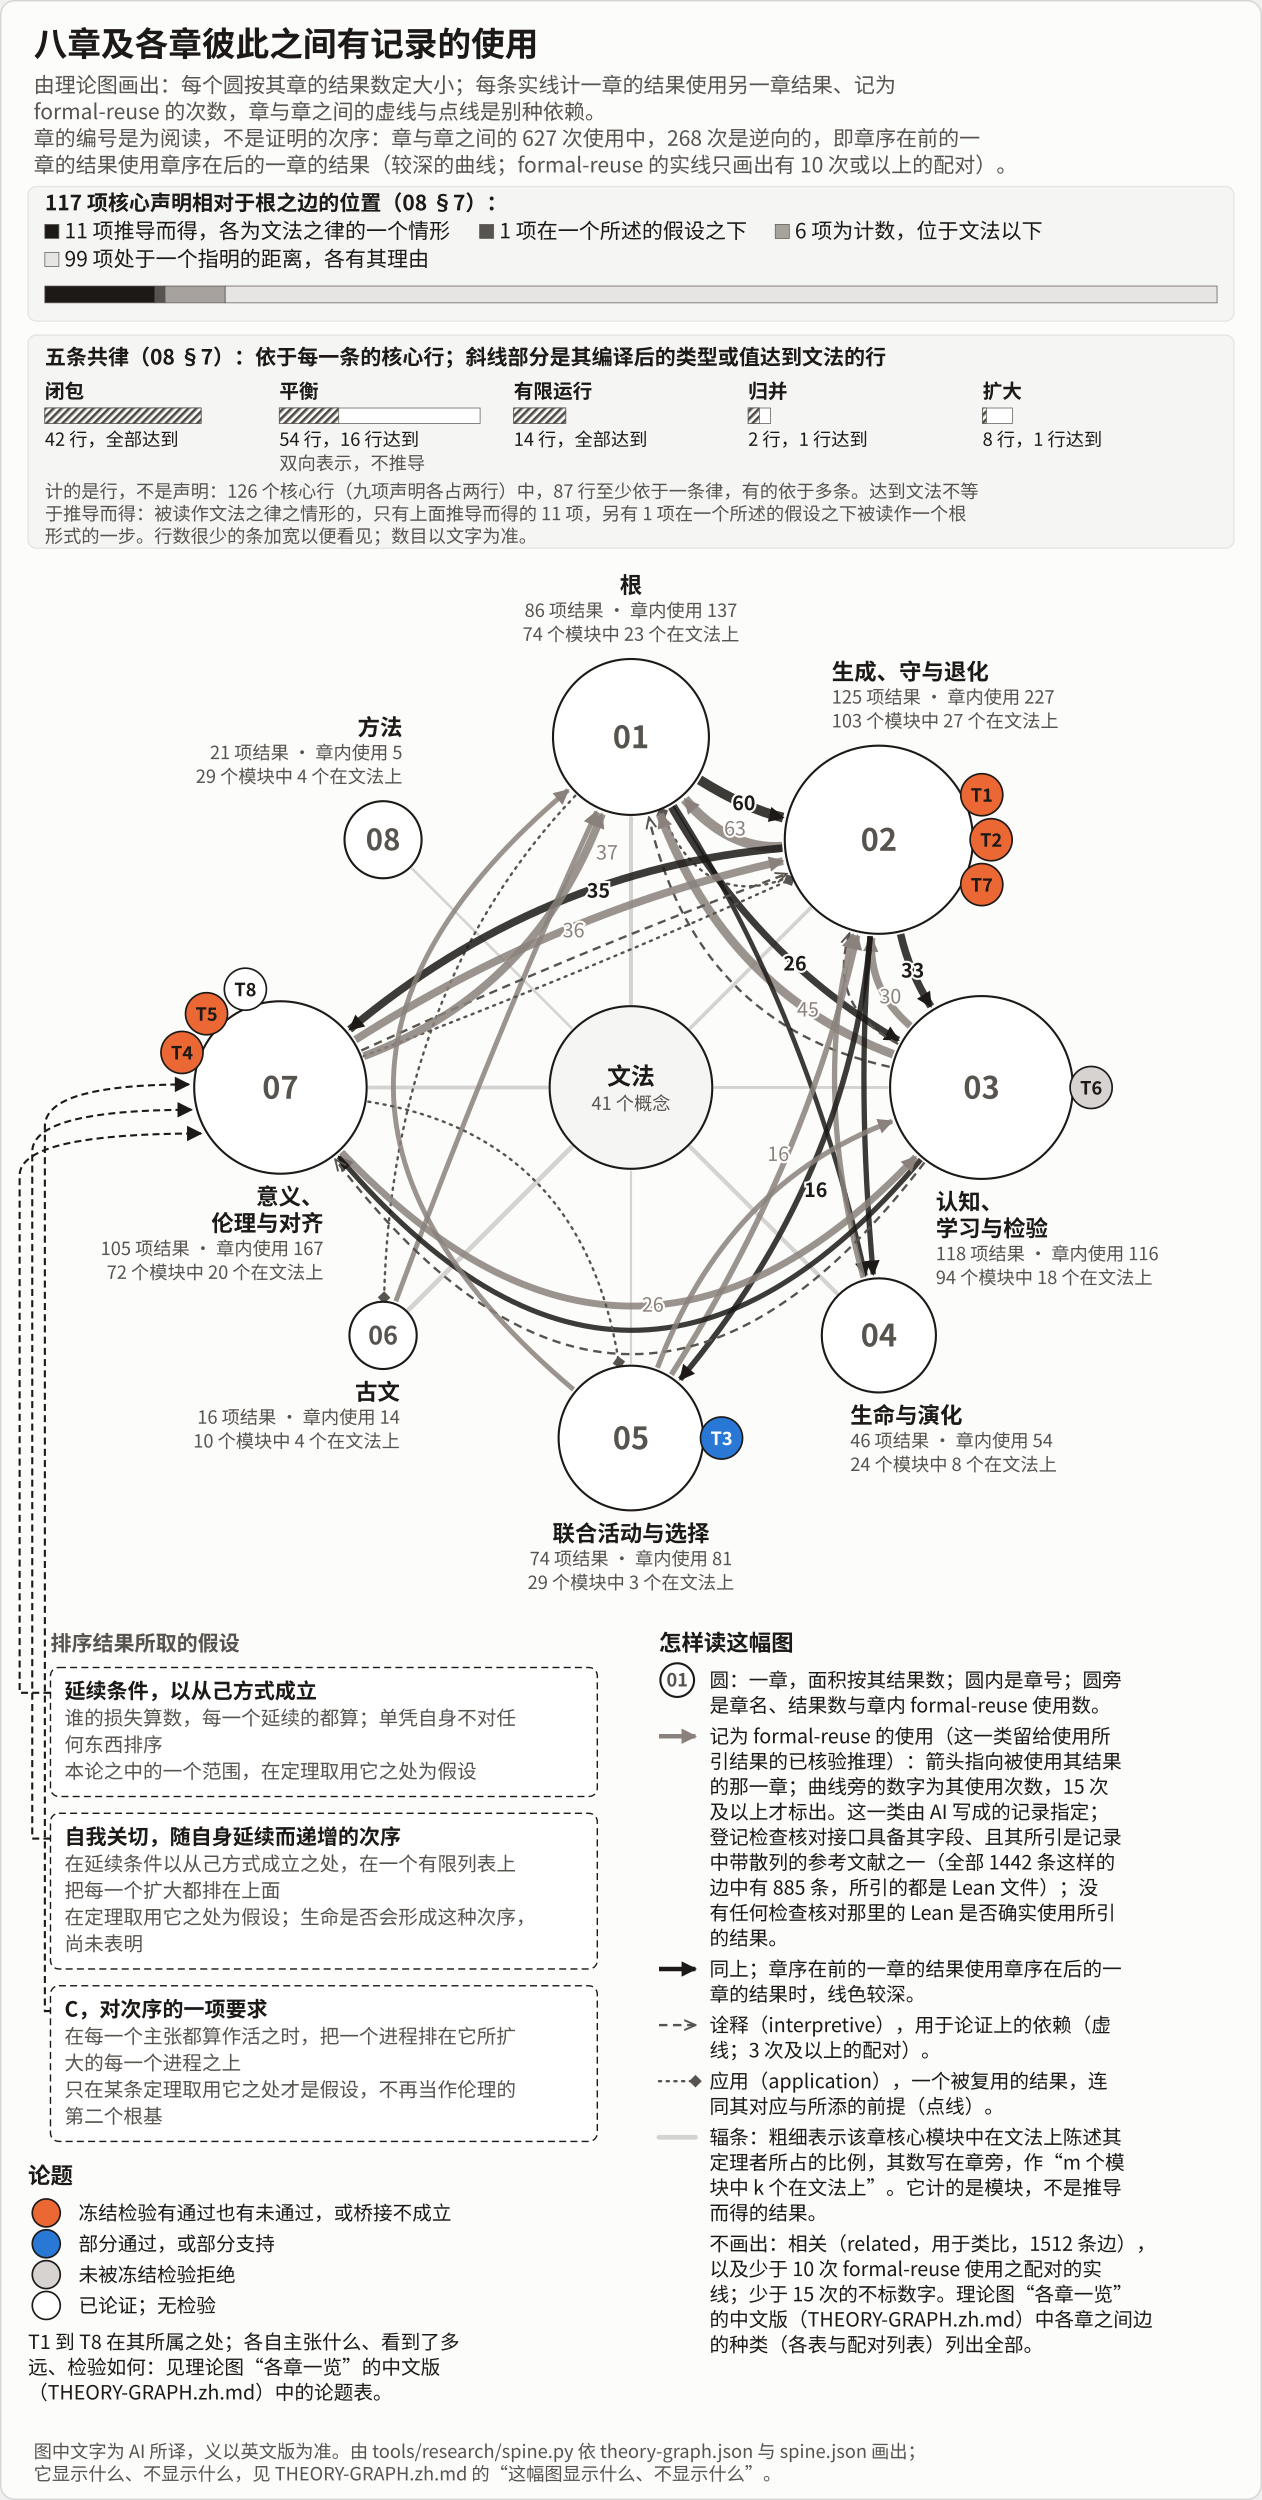
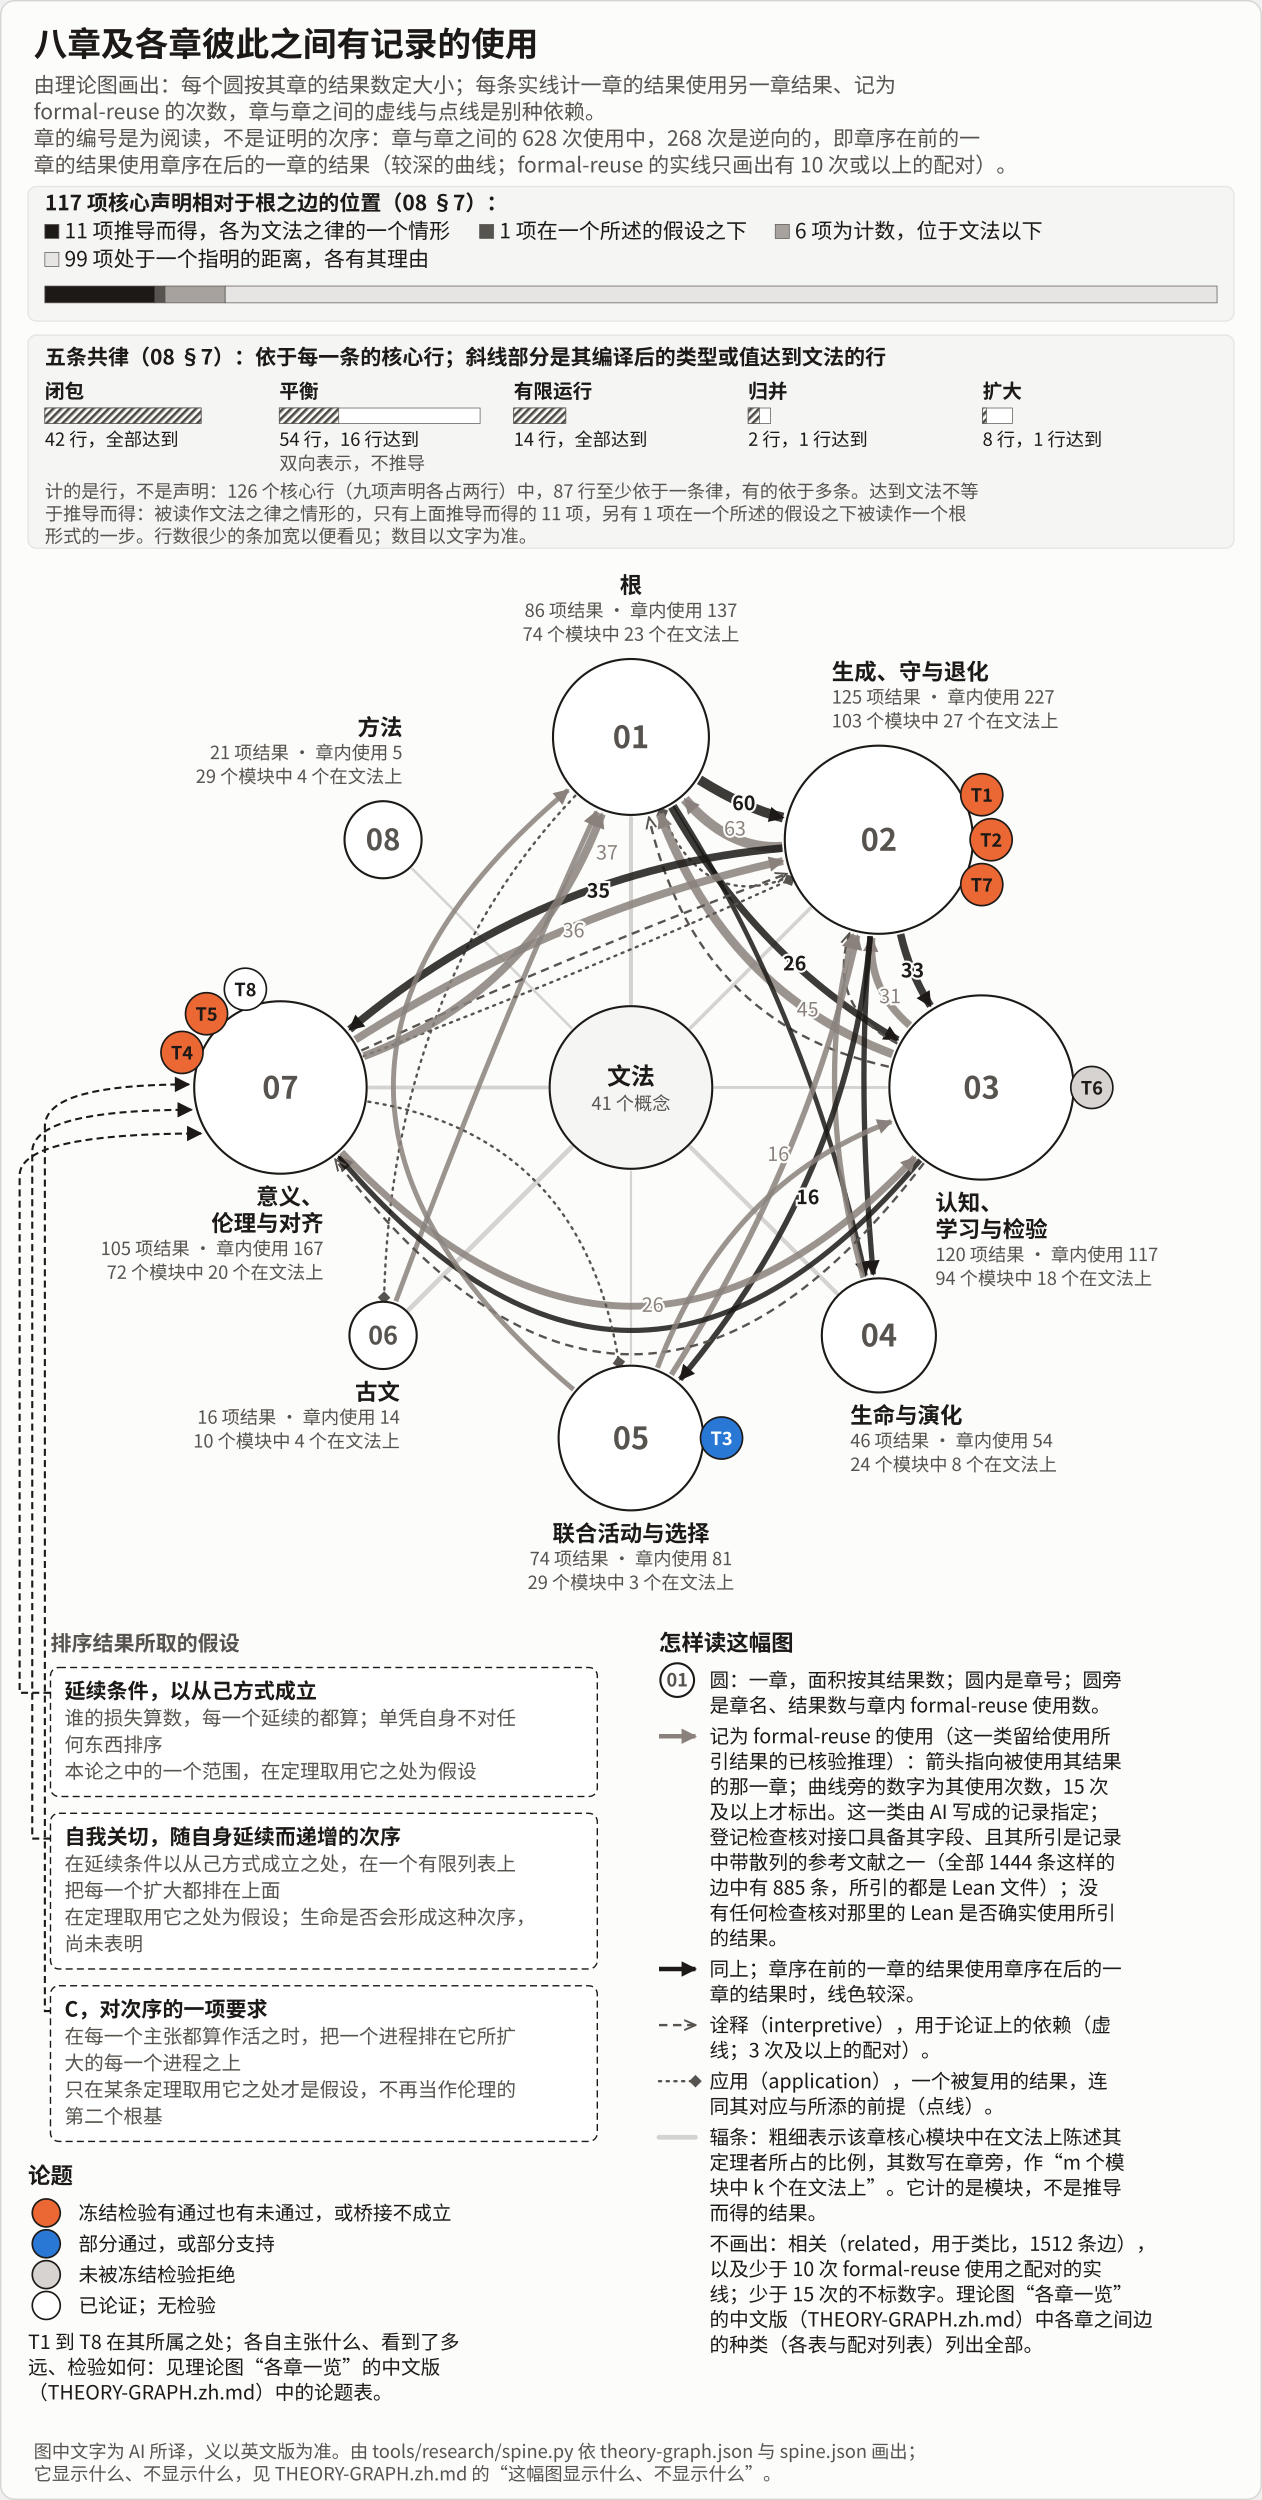
<svg xmlns="http://www.w3.org/2000/svg" viewBox="0 0 900 1783" width="900" height="1783" role="img" aria-labelledby="spine-title spine-desc" font-family="'PingFang SC', 'Hiragino Sans GB', 'Noto Sans CJK SC', 'Microsoft YaHei', sans-serif">
  <defs>
    <marker id="fwd" viewBox="0 0 10 10" refX="9" refY="5" markerWidth="11" markerHeight="11" markerUnits="userSpaceOnUse" orient="auto">
      <path d="M0,0 L10,5 L0,10 z" fill="#8a817c" />
    </marker>
    <marker id="back" viewBox="0 0 10 10" refX="9" refY="5" markerWidth="11" markerHeight="11" markerUnits="userSpaceOnUse" orient="auto">
      <path d="M0,0 L10,5 L0,10 z" fill="#1c1917" />
    </marker>
    <marker id="thin" viewBox="0 0 10 10" refX="9" refY="5" markerWidth="9" markerHeight="9" markerUnits="userSpaceOnUse" orient="auto">
      <path d="M0,1 L9,5 L0,9" fill="none" stroke="#57534e" stroke-width="1.5" />
    </marker>
    <marker id="diamond" viewBox="0 0 10 10" refX="5" refY="5" markerWidth="9" markerHeight="9" markerUnits="userSpaceOnUse" orient="auto">
      <path d="M5,0 L10,5 L5,10 L0,5 z" fill="#57534e" />
    </marker>
    <pattern id="reach" width="4" height="4" patternUnits="userSpaceOnUse" patternTransform="rotate(45)">
      <rect width="4" height="4" fill="#ffffff" />
      <rect width="2" height="4" fill="#57534e" />
    </pattern>
  </defs>
  <rect x="0.5" y="0.5" width="899" height="1782" rx="10" fill="#fcfcfb" stroke="#d6d3d1" />
  <text x="24" y="40" font-size="24" font-weight="bold" text-anchor="start" fill="#1c1917">八章及各章彼此之间有记录的使用</text>
  <text x="24" y="66" font-size="15" text-anchor="start" fill="#57534e">由理论图画出：每个圆按其章的结果数定大小；每条实线计一章的结果使用另一章结果、记为</text>
  <text x="24" y="85" font-size="15" text-anchor="start" fill="#57534e">formal-reuse 的次数，章与章之间的虚线与点线是别种依赖。</text>
-   <text x="24" y="104" font-size="15" text-anchor="start" fill="#57534e">章的编号是为阅读，不是证明的次序：章与章之间的 627 次使用中，268 次是逆向的，即章序在前的一</text>
+   <text x="24" y="104" font-size="15" text-anchor="start" fill="#57534e">章的编号是为阅读，不是证明的次序：章与章之间的 628 次使用中，268 次是逆向的，即章序在前的一</text>
  <text x="24" y="123" font-size="15" text-anchor="start" fill="#57534e">章的结果使用章序在后的一章的结果（较深的曲线；formal-reuse 的实线只画出有 10 次或以上的配对）。</text>
  <rect x="20" y="133" width="860" height="96" rx="6" fill="#f5f5f4" stroke="#e7e5e4" />
  <text x="32" y="150" font-size="15" font-weight="bold" text-anchor="start" fill="#1c1917">117 项核心声明相对于根之边的位置（08 §7）：</text>
  <rect x="32" y="160" width="10" height="10" fill="#1c1917" stroke="#57534e" stroke-width="0.5" />
  <text x="46" y="170" font-size="15" text-anchor="start" fill="#1c1917">11 项推导而得，各为文法之律的一个情形</text>
  <rect x="342.1" y="160" width="10" height="10" fill="#57534e" stroke="#57534e" stroke-width="0.5" />
  <text x="356.1" y="170" font-size="15" text-anchor="start" fill="#1c1917">1 项在一个所述的假设之下</text>
  <rect x="552.9" y="160" width="10" height="10" fill="#a8a29e" stroke="#57534e" stroke-width="0.5" />
  <text x="566.9" y="170" font-size="15" text-anchor="start" fill="#1c1917">6 项为计数，位于文法以下</text>
  <rect x="32" y="180" width="10" height="10" fill="#e7e5e4" stroke="#57534e" stroke-width="0.5" />
  <text x="46" y="190" font-size="15" text-anchor="start" fill="#1c1917">99 项处于一个指明的距离，各有其理由</text>
  <rect x="32" y="204" width="78.6" height="12" fill="#1c1917" stroke="#57534e" stroke-width="0.5" />
  <rect x="110.6" y="204" width="7.1" height="12" fill="#57534e" stroke="#57534e" stroke-width="0.5" />
  <rect x="117.7" y="204" width="42.9" height="12" fill="#a8a29e" stroke="#57534e" stroke-width="0.5" />
  <rect x="160.6" y="204" width="707.4" height="12" fill="#e7e5e4" stroke="#57534e" stroke-width="0.5" />
  <rect x="20" y="239" width="860" height="152" rx="6" fill="#f5f5f4" stroke="#e7e5e4" />
  <text x="32" y="260" font-size="15" font-weight="bold" text-anchor="start" fill="#1c1917">五条共律（08 §7）：依于每一条的核心行；斜线部分是其编译后的类型或值达到文法的行</text>
  <text x="32" y="284" font-size="14" font-weight="bold" text-anchor="start" fill="#1c1917">闭包</text>
  <rect x="32" y="291" width="111.4" height="11" fill="#ffffff" stroke="#57534e" stroke-width="0.5" />
  <rect x="32" y="291" width="111.4" height="11" fill="url(#reach)" stroke="#57534e" stroke-width="0.5" />
  <text x="32" y="318" font-size="13" text-anchor="start" fill="#1c1917">42 行，全部达到</text>
  <text x="199.2" y="284" font-size="14" font-weight="bold" text-anchor="start" fill="#1c1917">平衡</text>
  <rect x="199.2" y="291" width="143.2" height="11" fill="#ffffff" stroke="#57534e" stroke-width="0.5" />
  <rect x="199.2" y="291" width="42.4" height="11" fill="url(#reach)" stroke="#57534e" stroke-width="0.5" />
  <text x="199.2" y="318" font-size="13" text-anchor="start" fill="#1c1917">54 行，16 行达到</text>
  <text x="199.2" y="335" font-size="13" text-anchor="start" fill="#57534e">双向表示，不推导</text>
  <text x="366.4" y="284" font-size="14" font-weight="bold" text-anchor="start" fill="#1c1917">有限运行</text>
  <rect x="366.4" y="291" width="37.1" height="11" fill="#ffffff" stroke="#57534e" stroke-width="0.5" />
  <rect x="366.4" y="291" width="37.1" height="11" fill="url(#reach)" stroke="#57534e" stroke-width="0.5" />
  <text x="366.4" y="318" font-size="13" text-anchor="start" fill="#1c1917">14 行，全部达到</text>
  <text x="533.6" y="284" font-size="14" font-weight="bold" text-anchor="start" fill="#1c1917">归并</text>
  <rect x="533.6" y="291" width="16" height="11" fill="#ffffff" stroke="#57534e" stroke-width="0.5" />
  <rect x="533.6" y="291" width="8" height="11" fill="url(#reach)" stroke="#57534e" stroke-width="0.5" />
  <text x="533.6" y="318" font-size="13" text-anchor="start" fill="#1c1917">2 行，1 行达到</text>
  <text x="700.8" y="284" font-size="14" font-weight="bold" text-anchor="start" fill="#1c1917">扩大</text>
  <rect x="700.8" y="291" width="21.2" height="11" fill="#ffffff" stroke="#57534e" stroke-width="0.5" />
  <rect x="700.8" y="291" width="2.7" height="11" fill="url(#reach)" stroke="#57534e" stroke-width="0.5" />
  <text x="700.8" y="318" font-size="13" text-anchor="start" fill="#1c1917">8 行，1 行达到</text>
  <text x="32" y="355" font-size="13" text-anchor="start" fill="#57534e">计的是行，不是声明：126 个核心行（九项声明各占两行）中，87 行至少依于一条律，有的依于多条。达到文法不等</text>
  <text x="32" y="371" font-size="13" text-anchor="start" fill="#57534e">于推导而得：被读作文法之律之情形的，只有上面推导而得的 11 项，另有 1 项在一个所述的假设之下被读作一个根</text>
  <text x="32" y="387" font-size="13" text-anchor="start" fill="#57534e">形式的一步。行数很少的条加宽以便看见；数目以文字为准。</text>
  <line x1="450" y1="583.3" x2="450" y2="715.6" stroke="#a8a29e" stroke-opacity="0.45" stroke-width="2.9" stroke-linecap="round" />
  <line x1="577.9" y1="647.7" x2="492.4" y2="733.2" stroke="#a8a29e" stroke-opacity="0.45" stroke-width="2.6" stroke-linecap="round" />
-   <line x1="632.8" y1="775.6" x2="510" y2="775.6" stroke="#a8a29e" stroke-opacity="0.45" stroke-width="2.1" stroke-linecap="round" />
+   <line x1="632.3" y1="775.6" x2="510" y2="775.6" stroke="#a8a29e" stroke-opacity="0.45" stroke-width="2.1" stroke-linecap="round" />
  <line x1="596.6" y1="922.2" x2="492.4" y2="818.1" stroke="#a8a29e" stroke-opacity="0.45" stroke-width="3" stroke-linecap="round" />
  <line x1="450" y1="972" x2="450" y2="835.6" stroke="#a8a29e" stroke-opacity="0.45" stroke-width="1.6" stroke-linecap="round" />
  <line x1="291.6" y1="934" x2="407.6" y2="818.1" stroke="#a8a29e" stroke-opacity="0.45" stroke-width="3.4" stroke-linecap="round" />
  <line x1="263.5" y1="775.6" x2="390" y2="775.6" stroke="#a8a29e" stroke-opacity="0.45" stroke-width="2.7" stroke-linecap="round" />
  <line x1="294.1" y1="619.7" x2="407.6" y2="733.2" stroke="#a8a29e" stroke-opacity="0.45" stroke-width="1.8" stroke-linecap="round" />
  <circle cx="450" cy="775.6" r="58" fill="#f5f5f4" stroke="#1c1917" stroke-width="1.5" />
  <text x="450" y="773.6" font-size="17" font-weight="bold" text-anchor="middle" fill="#1c1917">文法</text>
  <text x="450" y="791.6" font-size="13" text-anchor="middle" fill="#57534e">41 个概念</text>
  <path d="M498.9,556.2 Q532.3,577 558.5,583.1" fill="none" stroke="#1c1917" stroke-opacity="0.85" stroke-width="7" marker-end="url(#back)" />
  <path d="M557.9,603.9 Q520,606.6 488.4,570" fill="none" stroke="#8a817c" stroke-opacity="0.85" stroke-width="7.1" marker-end="url(#fwd)" />
  <path d="M563,625.4 Q501.7,650.9 472.3,579.9" fill="none" stroke="#57534e" stroke-width="1.7" stroke-dasharray="1.5 4" stroke-linecap="round" marker-end="url(#diamond)" />
-   <path d="M478.7,575.7 Q541.1,684.6 640.8,741.8" fill="none" stroke="#1c1917" stroke-opacity="0.85" stroke-width="4.9" marker-end="url(#back)" />
-   <path d="M637.1,752 Q518.4,707.2 470.7,580.5" fill="none" stroke="#8a817c" stroke-opacity="0.85" stroke-width="6.2" marker-end="url(#fwd)" />
-   <path d="M634.5,760.9 Q495.8,729.8 462.8,582.9" fill="none" stroke="#57534e" stroke-width="1.7" stroke-dasharray="6 4" marker-end="url(#thin)" />
+   <path d="M478.7,575.7 Q541.1,684.6 640.4,741.5" fill="none" stroke="#1c1917" stroke-opacity="0.85" stroke-width="4.9" marker-end="url(#back)" />
+   <path d="M636.6,751.8 Q518.4,707.2 470.7,580.5" fill="none" stroke="#8a817c" stroke-opacity="0.85" stroke-width="6.2" marker-end="url(#fwd)" />
+   <path d="M633.9,760.8 Q495.8,729.8 462.8,582.9" fill="none" stroke="#57534e" stroke-width="1.7" stroke-dasharray="6 4" marker-end="url(#thin)" />
  <path d="M481,574.3 Q576,723.5 617.3,909.8" fill="none" stroke="#1c1917" stroke-opacity="0.85" stroke-width="3.3" marker-end="url(#back)" />
  <path d="M410.3,567.5 Q279.7,705.1 273.9,925.4" fill="none" stroke="#57534e" stroke-width="1.7" stroke-dasharray="1.5 4" stroke-linecap="round" marker-end="url(#diamond)" />
  <path d="M282.3,928 Q353.6,735.7 425.5,578.9" fill="none" stroke="#8a817c" stroke-opacity="0.85" stroke-width="3.5" marker-end="url(#fwd)" />
-   <path d="M642.3,666.2 Q648.6,693.4 663.9,717.8" fill="none" stroke="#1c1917" stroke-opacity="0.85" stroke-width="5.4" marker-end="url(#back)" />
-   <path d="M649.2,731.7 Q619,705.6 621.7,668.8" fill="none" stroke="#8a817c" stroke-opacity="0.85" stroke-width="5.2" marker-end="url(#fwd)" />
-   <path d="M640.5,744.5 Q589.5,717.9 605.8,665.7" fill="none" stroke="#57534e" stroke-width="1.7" stroke-dasharray="6 4" marker-end="url(#thin)" />
+   <path d="M642.3,666.2 Q648.6,693.4 663.6,717.4" fill="none" stroke="#1c1917" stroke-opacity="0.85" stroke-width="5.4" marker-end="url(#back)" />
+   <path d="M648.8,731.3 Q619,705.6 621.7,668.8" fill="none" stroke="#8a817c" stroke-opacity="0.85" stroke-width="5.3" marker-end="url(#fwd)" />
+   <path d="M640,744.3 Q589.5,717.9 605.8,665.7" fill="none" stroke="#57534e" stroke-width="1.7" stroke-dasharray="6 4" marker-end="url(#thin)" />
  <path d="M620.5,667.7 Q610.8,775.6 622.8,908.9" fill="none" stroke="#1c1917" stroke-opacity="0.85" stroke-width="3.8" marker-end="url(#back)" />
  <path d="M615.6,911.2 Q578.8,775.6 608.4,666.5" fill="none" stroke="#8a817c" stroke-opacity="0.85" stroke-width="3.8" marker-end="url(#fwd)" />
  <path d="M620.7,667.7 Q605.5,840.1 485.1,983.8" fill="none" stroke="#1c1917" stroke-opacity="0.85" stroke-width="4" marker-end="url(#back)" />
  <path d="M478.8,980.4 Q576,827.8 611.6,667.3" fill="none" stroke="#8a817c" stroke-opacity="0.85" stroke-width="4" marker-end="url(#fwd)" />
  <path d="M558,604.9 Q385.6,620.1 249.4,734.2" fill="none" stroke="#1c1917" stroke-opacity="0.85" stroke-width="5.5" marker-end="url(#back)" />
  <path d="M253.5,741.5 Q397.8,649.7 558.4,614.1" fill="none" stroke="#8a817c" stroke-opacity="0.85" stroke-width="5.6" marker-end="url(#fwd)" />
  <path d="M257.7,749.2 Q410.1,679.3 561.1,623.2" fill="none" stroke="#57534e" stroke-width="1.7" stroke-dasharray="6 4" marker-end="url(#thin)" />
  <path d="M259.4,753.2 Q416.2,694 562.9,627.7" fill="none" stroke="#57534e" stroke-width="1.7" stroke-dasharray="1.5 4" stroke-linecap="round" marker-end="url(#diamond)" />
-   <path d="M656.7,827 Q450,1071.6 241.6,824.9" fill="none" stroke="#1c1917" stroke-opacity="0.85" stroke-width="3.7" marker-end="url(#back)" />
-   <path d="M659.3,829.1 Q450,1103.6 239.1,826.9" fill="none" stroke="#57534e" stroke-width="1.7" stroke-dasharray="6 4" marker-end="url(#thin)" />
-   <path d="M243.6,821.7 Q450,1039.6 653.1,825.1" fill="none" stroke="#8a817c" stroke-opacity="0.85" stroke-width="4.9" marker-end="url(#fwd)" />
+   <path d="M656.3,827.4 Q450,1071.6 241.6,824.9" fill="none" stroke="#1c1917" stroke-opacity="0.85" stroke-width="3.7" marker-end="url(#back)" />
+   <path d="M658.9,829.5 Q450,1103.6 239.1,826.9" fill="none" stroke="#57534e" stroke-width="1.7" stroke-dasharray="6 4" marker-end="url(#thin)" />
+   <path d="M243.6,821.7 Q450,1039.6 652.7,825.5" fill="none" stroke="#8a817c" stroke-opacity="0.85" stroke-width="4.9" marker-end="url(#fwd)" />
  <path d="M409,991 Q154,775.6 405.2,563.5" fill="none" stroke="#8a817c" stroke-opacity="0.85" stroke-width="3.5" marker-end="url(#fwd)" />
-   <path d="M468.9,975.5 Q518.4,844.1 636.2,799.7" fill="none" stroke="#8a817c" stroke-opacity="0.85" stroke-width="3.7" marker-end="url(#fwd)" />
+   <path d="M468.9,975.5 Q518.4,844.1 635.7,799.9" fill="none" stroke="#8a817c" stroke-opacity="0.85" stroke-width="3.7" marker-end="url(#fwd)" />
  <path d="M259.4,753.3 Q381.6,707.2 429.3,580.5" fill="none" stroke="#8a817c" stroke-opacity="0.85" stroke-width="5.7" marker-end="url(#fwd)" />
  <path d="M262.7,785.7 Q415.5,810.1 441.4,971.7" fill="none" stroke="#57534e" stroke-width="1.7" stroke-dasharray="1.5 4" stroke-linecap="round" marker-end="url(#diamond)" />
  <circle cx="450" cy="525.6" r="55.6" fill="#ffffff" stroke="#1c1917" stroke-width="1.5" />
  <text x="450" y="533.6" font-size="22" font-weight="bold" text-anchor="middle" fill="#57534e">01</text>
  <text x="450" y="423" font-size="16" font-weight="bold" text-anchor="middle" fill="#1c1917" stroke="#fcfcfb" stroke-width="3" paint-order="stroke">根</text>
  <text x="450" y="440" font-size="13" text-anchor="middle" fill="#57534e" stroke="#fcfcfb" stroke-width="3" paint-order="stroke">86 项结果 · 章内使用 137</text>
  <text x="450" y="457" font-size="13" text-anchor="middle" fill="#57534e" stroke="#fcfcfb" stroke-width="3" paint-order="stroke">74 个模块中 23 个在文法上</text>
  <circle cx="626.8" cy="598.9" r="67.1" fill="#ffffff" stroke="#1c1917" stroke-width="1.5" />
  <text x="626.8" y="606.8" font-size="22" font-weight="bold" text-anchor="middle" fill="#57534e">02</text>
  <text x="593.2" y="484.8" font-size="16" font-weight="bold" text-anchor="start" fill="#1c1917" stroke="#fcfcfb" stroke-width="3" paint-order="stroke">生成、守与退化</text>
  <text x="593.2" y="501.8" font-size="13" text-anchor="start" fill="#57534e" stroke="#fcfcfb" stroke-width="3" paint-order="stroke">125 项结果 · 章内使用 227</text>
  <text x="593.2" y="518.8" font-size="13" text-anchor="start" fill="#57534e" stroke="#fcfcfb" stroke-width="3" paint-order="stroke">103 个模块中 27 个在文法上</text>
-   <circle cx="700" cy="775.6" r="65.2" fill="#ffffff" stroke="#1c1917" stroke-width="1.5" />
+   <circle cx="700" cy="775.6" r="65.7" fill="#ffffff" stroke="#1c1917" stroke-width="1.5" />
  <text x="700" y="783.6" font-size="22" font-weight="bold" text-anchor="middle" fill="#57534e">03</text>
-   <text x="667.4" y="862.8" font-size="16" font-weight="bold" text-anchor="start" fill="#1c1917" stroke="#fcfcfb" stroke-width="3" paint-order="stroke">认知、</text>
-   <text x="667.4" y="881.8" font-size="16" font-weight="bold" text-anchor="start" fill="#1c1917" stroke="#fcfcfb" stroke-width="3" paint-order="stroke">学习与检验</text>
-   <text x="667.4" y="898.8" font-size="13" text-anchor="start" fill="#57534e" stroke="#fcfcfb" stroke-width="3" paint-order="stroke">118 项结果 · 章内使用 116</text>
-   <text x="667.4" y="915.8" font-size="13" text-anchor="start" fill="#57534e" stroke="#fcfcfb" stroke-width="3" paint-order="stroke">94 个模块中 18 个在文法上</text>
+   <text x="667.1" y="863.4" font-size="16" font-weight="bold" text-anchor="start" fill="#1c1917" stroke="#fcfcfb" stroke-width="3" paint-order="stroke">认知、</text>
+   <text x="667.1" y="882.4" font-size="16" font-weight="bold" text-anchor="start" fill="#1c1917" stroke="#fcfcfb" stroke-width="3" paint-order="stroke">学习与检验</text>
+   <text x="667.1" y="899.4" font-size="13" text-anchor="start" fill="#57534e" stroke="#fcfcfb" stroke-width="3" paint-order="stroke">120 项结果 · 章内使用 117</text>
+   <text x="667.1" y="916.4" font-size="13" text-anchor="start" fill="#57534e" stroke="#fcfcfb" stroke-width="3" paint-order="stroke">94 个模块中 18 个在文法上</text>
  <circle cx="626.8" cy="952.4" r="40.7" fill="#ffffff" stroke="#1c1917" stroke-width="1.5" />
  <text x="626.8" y="960.3" font-size="22" font-weight="bold" text-anchor="middle" fill="#57534e">04</text>
  <text x="606.4" y="1015.1" font-size="16" font-weight="bold" text-anchor="start" fill="#1c1917" stroke="#fcfcfb" stroke-width="3" paint-order="stroke">生命与演化</text>
  <text x="606.4" y="1032.1" font-size="13" text-anchor="start" fill="#57534e" stroke="#fcfcfb" stroke-width="3" paint-order="stroke">46 项结果 · 章内使用 54</text>
  <text x="606.4" y="1049.1" font-size="13" text-anchor="start" fill="#57534e" stroke="#fcfcfb" stroke-width="3" paint-order="stroke">24 个模块中 8 个在文法上</text>
  <circle cx="450" cy="1025.6" r="51.6" fill="#ffffff" stroke="#1c1917" stroke-width="1.5" />
  <text x="450" y="1033.6" font-size="22" font-weight="bold" text-anchor="middle" fill="#57534e">05</text>
  <text x="450" y="1099.3" font-size="16" font-weight="bold" text-anchor="middle" fill="#1c1917" stroke="#fcfcfb" stroke-width="3" paint-order="stroke">联合活动与选择</text>
  <text x="450" y="1116.3" font-size="13" text-anchor="middle" fill="#57534e" stroke="#fcfcfb" stroke-width="3" paint-order="stroke">74 项结果 · 章内使用 81</text>
  <text x="450" y="1133.3" font-size="13" text-anchor="middle" fill="#57534e" stroke="#fcfcfb" stroke-width="3" paint-order="stroke">29 个模块中 3 个在文法上</text>
  <circle cx="273.2" cy="952.4" r="24" fill="#ffffff" stroke="#1c1917" stroke-width="1.5" />
  <text x="273.2" y="958.9" font-size="18" font-weight="bold" text-anchor="middle" fill="#57534e">06</text>
  <text x="285.2" y="998.4" font-size="16" font-weight="bold" text-anchor="end" fill="#1c1917" stroke="#fcfcfb" stroke-width="3" paint-order="stroke">古文</text>
  <text x="285.2" y="1015.4" font-size="13" text-anchor="end" fill="#57534e" stroke="#fcfcfb" stroke-width="3" paint-order="stroke">16 项结果 · 章内使用 14</text>
  <text x="285.2" y="1032.4" font-size="13" text-anchor="end" fill="#57534e" stroke="#fcfcfb" stroke-width="3" paint-order="stroke">10 个模块中 4 个在文法上</text>
  <circle cx="200" cy="775.6" r="61.5" fill="#ffffff" stroke="#1c1917" stroke-width="1.5" />
  <text x="200" y="783.6" font-size="22" font-weight="bold" text-anchor="middle" fill="#57534e">07</text>
  <text x="230.7" y="859.1" font-size="16" font-weight="bold" text-anchor="end" fill="#1c1917" stroke="#fcfcfb" stroke-width="3" paint-order="stroke">意义、</text>
  <text x="230.7" y="878.1" font-size="16" font-weight="bold" text-anchor="end" fill="#1c1917" stroke="#fcfcfb" stroke-width="3" paint-order="stroke">伦理与对齐</text>
  <text x="230.7" y="895.1" font-size="13" text-anchor="end" fill="#57534e" stroke="#fcfcfb" stroke-width="3" paint-order="stroke">105 项结果 · 章内使用 167</text>
  <text x="230.7" y="912.1" font-size="13" text-anchor="end" fill="#57534e" stroke="#fcfcfb" stroke-width="3" paint-order="stroke">72 个模块中 20 个在文法上</text>
  <circle cx="273.2" cy="598.9" r="27.5" fill="#ffffff" stroke="#1c1917" stroke-width="1.5" />
  <text x="273.2" y="606.4" font-size="21" font-weight="bold" text-anchor="middle" fill="#57534e">08</text>
  <text x="287" y="524.4" font-size="16" font-weight="bold" text-anchor="end" fill="#1c1917" stroke="#fcfcfb" stroke-width="3" paint-order="stroke">方法</text>
  <text x="287" y="541.4" font-size="13" text-anchor="end" fill="#57534e" stroke="#fcfcfb" stroke-width="3" paint-order="stroke">21 项结果 · 章内使用 5</text>
  <text x="287" y="558.4" font-size="13" text-anchor="end" fill="#57534e" stroke="#fcfcfb" stroke-width="3" paint-order="stroke">29 个模块中 4 个在文法上</text>
  <circle cx="700.2" cy="566.8" r="15" fill="#eb6834" stroke="#1c1917" stroke-width="1.2" />
  <text x="700.2" y="571.8" font-size="13" font-weight="bold" text-anchor="middle" fill="#1c1917">T1</text>
  <circle cx="706.9" cy="598.9" r="15" fill="#eb6834" stroke="#1c1917" stroke-width="1.2" />
  <text x="706.9" y="603.9" font-size="13" font-weight="bold" text-anchor="middle" fill="#1c1917">T2</text>
  <circle cx="700.2" cy="630.9" r="15" fill="#eb6834" stroke="#1c1917" stroke-width="1.2" />
  <text x="700.2" y="635.9" font-size="13" font-weight="bold" text-anchor="middle" fill="#1c1917">T7</text>
  <circle cx="514.6" cy="1025.6" r="15" fill="#2a78d6" stroke="#1c1917" stroke-width="1.2" />
  <text x="514.6" y="1030.6" font-size="13" font-weight="bold" text-anchor="middle" fill="#ffffff">T3</text>
  <circle cx="129.8" cy="750.6" r="15" fill="#eb6834" stroke="#1c1917" stroke-width="1.2" />
  <text x="129.8" y="755.6" font-size="13" font-weight="bold" text-anchor="middle" fill="#1c1917">T4</text>
  <circle cx="147.3" cy="723" r="15" fill="#eb6834" stroke="#1c1917" stroke-width="1.2" />
  <text x="147.3" y="728" font-size="13" font-weight="bold" text-anchor="middle" fill="#1c1917">T5</text>
  <circle cx="175" cy="705.5" r="15" fill="#ffffff" stroke="#1c1917" stroke-width="1.2" />
  <text x="175" y="710.5" font-size="13" font-weight="bold" text-anchor="middle" fill="#1c1917">T8</text>
-   <circle cx="778.2" cy="775.6" r="15" fill="#d6d3d1" stroke="#1c1917" stroke-width="1.2" />
-   <text x="778.2" y="780.6" font-size="13" font-weight="bold" text-anchor="middle" fill="#1c1917">T6</text>
+   <circle cx="778.7" cy="775.6" r="15" fill="#d6d3d1" stroke="#1c1917" stroke-width="1.2" />
+   <text x="778.7" y="780.6" font-size="13" font-weight="bold" text-anchor="middle" fill="#1c1917">T6</text>
  <text x="524.2" y="595.9" font-size="14" text-anchor="middle" fill="#8a817c" stroke="#fcfcfb" stroke-width="3" paint-order="stroke">63</text>
  <text x="530.5" y="577.8" font-size="14" font-weight="bold" text-anchor="middle" fill="#1c1917" stroke="#fcfcfb" stroke-width="3" paint-order="stroke">60</text>
-   <text x="576.2" y="725" font-size="14" text-anchor="middle" fill="#8a817c" stroke="#fcfcfb" stroke-width="3" paint-order="stroke">45</text>
+   <text x="576" y="724.9" font-size="14" text-anchor="middle" fill="#8a817c" stroke="#fcfcfb" stroke-width="3" paint-order="stroke">45</text>
  <text x="432.9" y="613" font-size="14" text-anchor="middle" fill="#8a817c" stroke="#fcfcfb" stroke-width="3" paint-order="stroke">37</text>
  <text x="409.1" y="668.5" font-size="14" text-anchor="middle" fill="#8a817c" stroke="#fcfcfb" stroke-width="3" paint-order="stroke">36</text>
  <text x="426.8" y="640.2" font-size="14" font-weight="bold" text-anchor="middle" fill="#1c1917" stroke="#fcfcfb" stroke-width="3" paint-order="stroke">35</text>
-   <text x="650.9" y="697.2" font-size="14" font-weight="bold" text-anchor="middle" fill="#1c1917" stroke="#fcfcfb" stroke-width="3" paint-order="stroke">33</text>
-   <text x="635" y="715.6" font-size="14" text-anchor="middle" fill="#8a817c" stroke="#fcfcfb" stroke-width="3" paint-order="stroke">30</text>
-   <text x="567" y="692.2" font-size="14" font-weight="bold" text-anchor="middle" fill="#1c1917" stroke="#fcfcfb" stroke-width="3" paint-order="stroke">26</text>
-   <text x="465.6" y="935.5" font-size="14" text-anchor="middle" fill="#8a817c" stroke="#fcfcfb" stroke-width="3" paint-order="stroke">26</text>
-   <text x="581.8" y="853.7" font-size="14" font-weight="bold" text-anchor="middle" fill="#1c1917" stroke="#fcfcfb" stroke-width="3" paint-order="stroke">16</text>
+   <text x="650.8" y="697.1" font-size="14" font-weight="bold" text-anchor="middle" fill="#1c1917" stroke="#fcfcfb" stroke-width="3" paint-order="stroke">33</text>
+   <text x="634.8" y="715.5" font-size="14" text-anchor="middle" fill="#8a817c" stroke="#fcfcfb" stroke-width="3" paint-order="stroke">31</text>
+   <text x="566.8" y="692.1" font-size="14" font-weight="bold" text-anchor="middle" fill="#1c1917" stroke="#fcfcfb" stroke-width="3" paint-order="stroke">26</text>
+   <text x="465.5" y="935.6" font-size="14" text-anchor="middle" fill="#8a817c" stroke="#fcfcfb" stroke-width="3" paint-order="stroke">26</text>
+   <text x="576.1" y="858.8" font-size="14" font-weight="bold" text-anchor="middle" fill="#1c1917" stroke="#fcfcfb" stroke-width="3" paint-order="stroke">16</text>
  <text x="555" y="828" font-size="14" text-anchor="middle" fill="#8a817c" stroke="#fcfcfb" stroke-width="3" paint-order="stroke">16</text>
  <text x="36" y="1177.3" font-size="15" font-weight="bold" text-anchor="start" fill="#57534e">排序结果所取的假设</text>
  <rect x="36" y="1189.256" width="390" height="92" rx="6" fill="#ffffff" stroke="#1c1917" stroke-dasharray="5 3" />
  <text x="46" y="1211.3" font-size="15" font-weight="bold" text-anchor="start" fill="#1c1917">延续条件，以从己方式成立</text>
  <text x="46" y="1230.3" font-size="14" text-anchor="start" fill="#57534e">谁的损失算数，每一个延续的都算；单凭自身不对任</text>
  <text x="46" y="1249.3" font-size="14" text-anchor="start" fill="#57534e">何东西排序</text>
  <text x="46" y="1268.3" font-size="14" text-anchor="start" fill="#57534e">本论之中的一个范围，在定理取用它之处为假设</text>
  <path d="M36,1207.3 L14,1207.3 L14,838.4 Q14,808.4 143.3,808.4" fill="none" stroke="#1c1917" stroke-width="1.5" stroke-dasharray="5 3" marker-end="url(#back)" />
  <rect x="36" y="1293.256" width="390" height="111" rx="6" fill="#ffffff" stroke="#1c1917" stroke-dasharray="5 3" />
  <text x="46" y="1315.3" font-size="15" font-weight="bold" text-anchor="start" fill="#1c1917">自我关切，随自身延续而递增的次序</text>
  <text x="46" y="1334.3" font-size="14" text-anchor="start" fill="#57534e">在延续条件以从己方式成立之处，在一个有限列表上</text>
  <text x="46" y="1353.3" font-size="14" text-anchor="start" fill="#57534e">把每一个扩大都排在上面</text>
  <text x="46" y="1372.3" font-size="14" text-anchor="start" fill="#57534e">在定理取用它之处为假设；生命是否会形成这种次序，</text>
  <text x="46" y="1391.3" font-size="14" text-anchor="start" fill="#57534e">尚未表明</text>
  <path d="M36,1311.3 L23,1311.3 L23,821.5 Q23,791.5 136.5,791.5" fill="none" stroke="#1c1917" stroke-width="1.5" stroke-dasharray="5 3" marker-end="url(#back)" />
  <rect x="36" y="1416.256" width="390" height="111" rx="6" fill="#ffffff" stroke="#1c1917" stroke-dasharray="5 3" />
  <text x="46" y="1438.3" font-size="15" font-weight="bold" text-anchor="start" fill="#1c1917">C，对次序的一项要求</text>
  <text x="46" y="1457.3" font-size="14" text-anchor="start" fill="#57534e">在每一个主张都算作活之时，把一个进程排在它所扩</text>
  <text x="46" y="1476.3" font-size="14" text-anchor="start" fill="#57534e">大的每一个进程之上</text>
  <text x="46" y="1495.3" font-size="14" text-anchor="start" fill="#57534e">只在某条定理取用它之处才是假设，不再当作伦理的</text>
  <text x="46" y="1514.3" font-size="14" text-anchor="start" fill="#57534e">第二个根基</text>
  <path d="M36,1434.3 L32,1434.3 L32,803.4 Q32,773.4 134.6,773.4" fill="none" stroke="#1c1917" stroke-width="1.5" stroke-dasharray="5 3" marker-end="url(#back)" />
  <text x="20" y="1557.3" font-size="16" font-weight="bold" text-anchor="start" fill="#1c1917">论题</text>
  <circle cx="33" cy="1578.256" r="10" fill="#eb6834" stroke="#1c1917" stroke-width="1.2" />
  <text x="56" y="1583.3" font-size="14" text-anchor="start" fill="#1c1917">冻结检验有通过也有未通过，或桥接不成立</text>
  <circle cx="33" cy="1600.256" r="10" fill="#2a78d6" stroke="#1c1917" stroke-width="1.2" />
  <text x="56" y="1605.3" font-size="14" text-anchor="start" fill="#1c1917">部分通过，或部分支持</text>
  <circle cx="33" cy="1622.256" r="10" fill="#d6d3d1" stroke="#1c1917" stroke-width="1.2" />
  <text x="56" y="1627.3" font-size="14" text-anchor="start" fill="#1c1917">未被冻结检验拒绝</text>
  <circle cx="33" cy="1644.256" r="10" fill="#ffffff" stroke="#1c1917" stroke-width="1.2" />
  <text x="56" y="1649.3" font-size="14" text-anchor="start" fill="#1c1917">已论证；无检验</text>
  <text x="20" y="1675.3" font-size="14" text-anchor="start" fill="#1c1917">T1 到 T8 在其所属之处；各自主张什么、看到了多</text>
  <text x="20" y="1693.3" font-size="14" text-anchor="start" fill="#1c1917">远、检验如何：见理论图“各章一览”的中文版</text>
  <text x="20" y="1711.3" font-size="14" text-anchor="start" fill="#1c1917">（THEORY-GRAPH.zh.md）中的论题表。</text>
  <text x="470" y="1177.3" font-size="16" font-weight="bold" text-anchor="start" fill="#1c1917">怎样读这幅图</text>
  <circle cx="483" cy="1198.256" r="12" fill="#ffffff" stroke="#1c1917" stroke-width="1.5" />
  <text x="483" y="1202.8" font-size="13" font-weight="bold" text-anchor="middle" fill="#57534e">01</text>
  <text x="506" y="1203.3" font-size="14" text-anchor="start" fill="#1c1917">圆：一章，面积按其结果数；圆内是章号；圆旁</text>
  <text x="506" y="1221.3" font-size="14" text-anchor="start" fill="#1c1917">是章名、结果数与章内 formal-reuse 使用数。</text>
  <line x1="470" y1="1238.3" x2="496" y2="1238.3" stroke="#8a817c" stroke-width="3.2" marker-end="url(#fwd)" />
  <text x="506" y="1243.3" font-size="14" text-anchor="start" fill="#1c1917">记为 formal-reuse 的使用（这一类留给使用所</text>
  <text x="506" y="1261.3" font-size="14" text-anchor="start" fill="#1c1917">引结果的已核验推理）：箭头指向被使用其结果</text>
  <text x="506" y="1279.3" font-size="14" text-anchor="start" fill="#1c1917">的那一章；曲线旁的数字为其使用次数，15 次</text>
  <text x="506" y="1297.3" font-size="14" text-anchor="start" fill="#1c1917">及以上才标出。这一类由 AI 写成的记录指定；</text>
  <text x="506" y="1315.3" font-size="14" text-anchor="start" fill="#1c1917">登记检查核对接口具备其字段、且其所引是记录</text>
-   <text x="506" y="1333.3" font-size="14" text-anchor="start" fill="#1c1917">中带散列的参考文献之一（全部 1442 条这样的</text>
+   <text x="506" y="1333.3" font-size="14" text-anchor="start" fill="#1c1917">中带散列的参考文献之一（全部 1444 条这样的</text>
  <text x="506" y="1351.3" font-size="14" text-anchor="start" fill="#1c1917">边中有 885 条，所引的都是 Lean 文件）；没</text>
  <text x="506" y="1369.3" font-size="14" text-anchor="start" fill="#1c1917">有任何检查核对那里的 Lean 是否确实使用所引</text>
  <text x="506" y="1387.3" font-size="14" text-anchor="start" fill="#1c1917">的结果。</text>
  <line x1="470" y1="1404.3" x2="496" y2="1404.3" stroke="#1c1917" stroke-width="3.2" marker-end="url(#back)" />
  <text x="506" y="1409.3" font-size="14" text-anchor="start" fill="#1c1917">同上；章序在前的一章的结果使用章序在后的一</text>
  <text x="506" y="1427.3" font-size="14" text-anchor="start" fill="#1c1917">章的结果时，线色较深。</text>
  <line x1="470" y1="1444.3" x2="496" y2="1444.3" stroke="#57534e" stroke-width="1.7" stroke-dasharray="6 4" marker-end="url(#thin)" />
  <text x="506" y="1449.3" font-size="14" text-anchor="start" fill="#1c1917">诠释（interpretive），用于论证上的依赖（虚</text>
  <text x="506" y="1467.3" font-size="14" text-anchor="start" fill="#1c1917">线；3 次及以上的配对）。</text>
  <line x1="470" y1="1484.3" x2="496" y2="1484.3" stroke="#57534e" stroke-width="1.7" stroke-dasharray="1.5 4" stroke-linecap="round" marker-end="url(#diamond)" />
  <text x="506" y="1489.3" font-size="14" text-anchor="start" fill="#1c1917">应用（application），一个被复用的结果，连</text>
  <text x="506" y="1507.3" font-size="14" text-anchor="start" fill="#1c1917">同其对应与所添的前提（点线）。</text>
  <line x1="470" y1="1524.3" x2="496" y2="1524.3" stroke="#a8a29e" stroke-opacity="0.45" stroke-width="3.4" stroke-linecap="round" />
  <text x="506" y="1529.3" font-size="14" text-anchor="start" fill="#1c1917">辐条：粗细表示该章核心模块中在文法上陈述其</text>
  <text x="506" y="1547.3" font-size="14" text-anchor="start" fill="#1c1917">定理者所占的比例，其数写在章旁，作“m 个模</text>
  <text x="506" y="1565.3" font-size="14" text-anchor="start" fill="#1c1917">块中 k 个在文法上”。它计的是模块，不是推导</text>
  <text x="506" y="1583.3" font-size="14" text-anchor="start" fill="#1c1917">而得的结果。</text>
  <text x="506" y="1605.3" font-size="14" text-anchor="start" fill="#1c1917">不画出：相关（related，用于类比，1512 条边），</text>
  <text x="506" y="1623.3" font-size="14" text-anchor="start" fill="#1c1917">以及少于 10 次 formal-reuse 使用之配对的实</text>
  <text x="506" y="1641.3" font-size="14" text-anchor="start" fill="#1c1917">线；少于 15 次的不标数字。理论图“各章一览”</text>
  <text x="506" y="1659.3" font-size="14" text-anchor="start" fill="#1c1917">的中文版（THEORY-GRAPH.zh.md）中各章之间边</text>
  <text x="506" y="1677.3" font-size="14" text-anchor="start" fill="#1c1917">的种类（各表与配对列表）列出全部。</text>
  <text x="24" y="1753" font-size="13" text-anchor="start" fill="#57534e">图中文字为 AI 所译，义以英文版为准。由 tools/research/spine.py 依 theory-graph.json 与 spine.json 画出；</text>
  <text x="24" y="1769" font-size="13" text-anchor="start" fill="#57534e">它显示什么、不显示什么，见 THEORY-GRAPH.zh.md 的“这幅图显示什么、不显示什么”。</text>
</svg>
